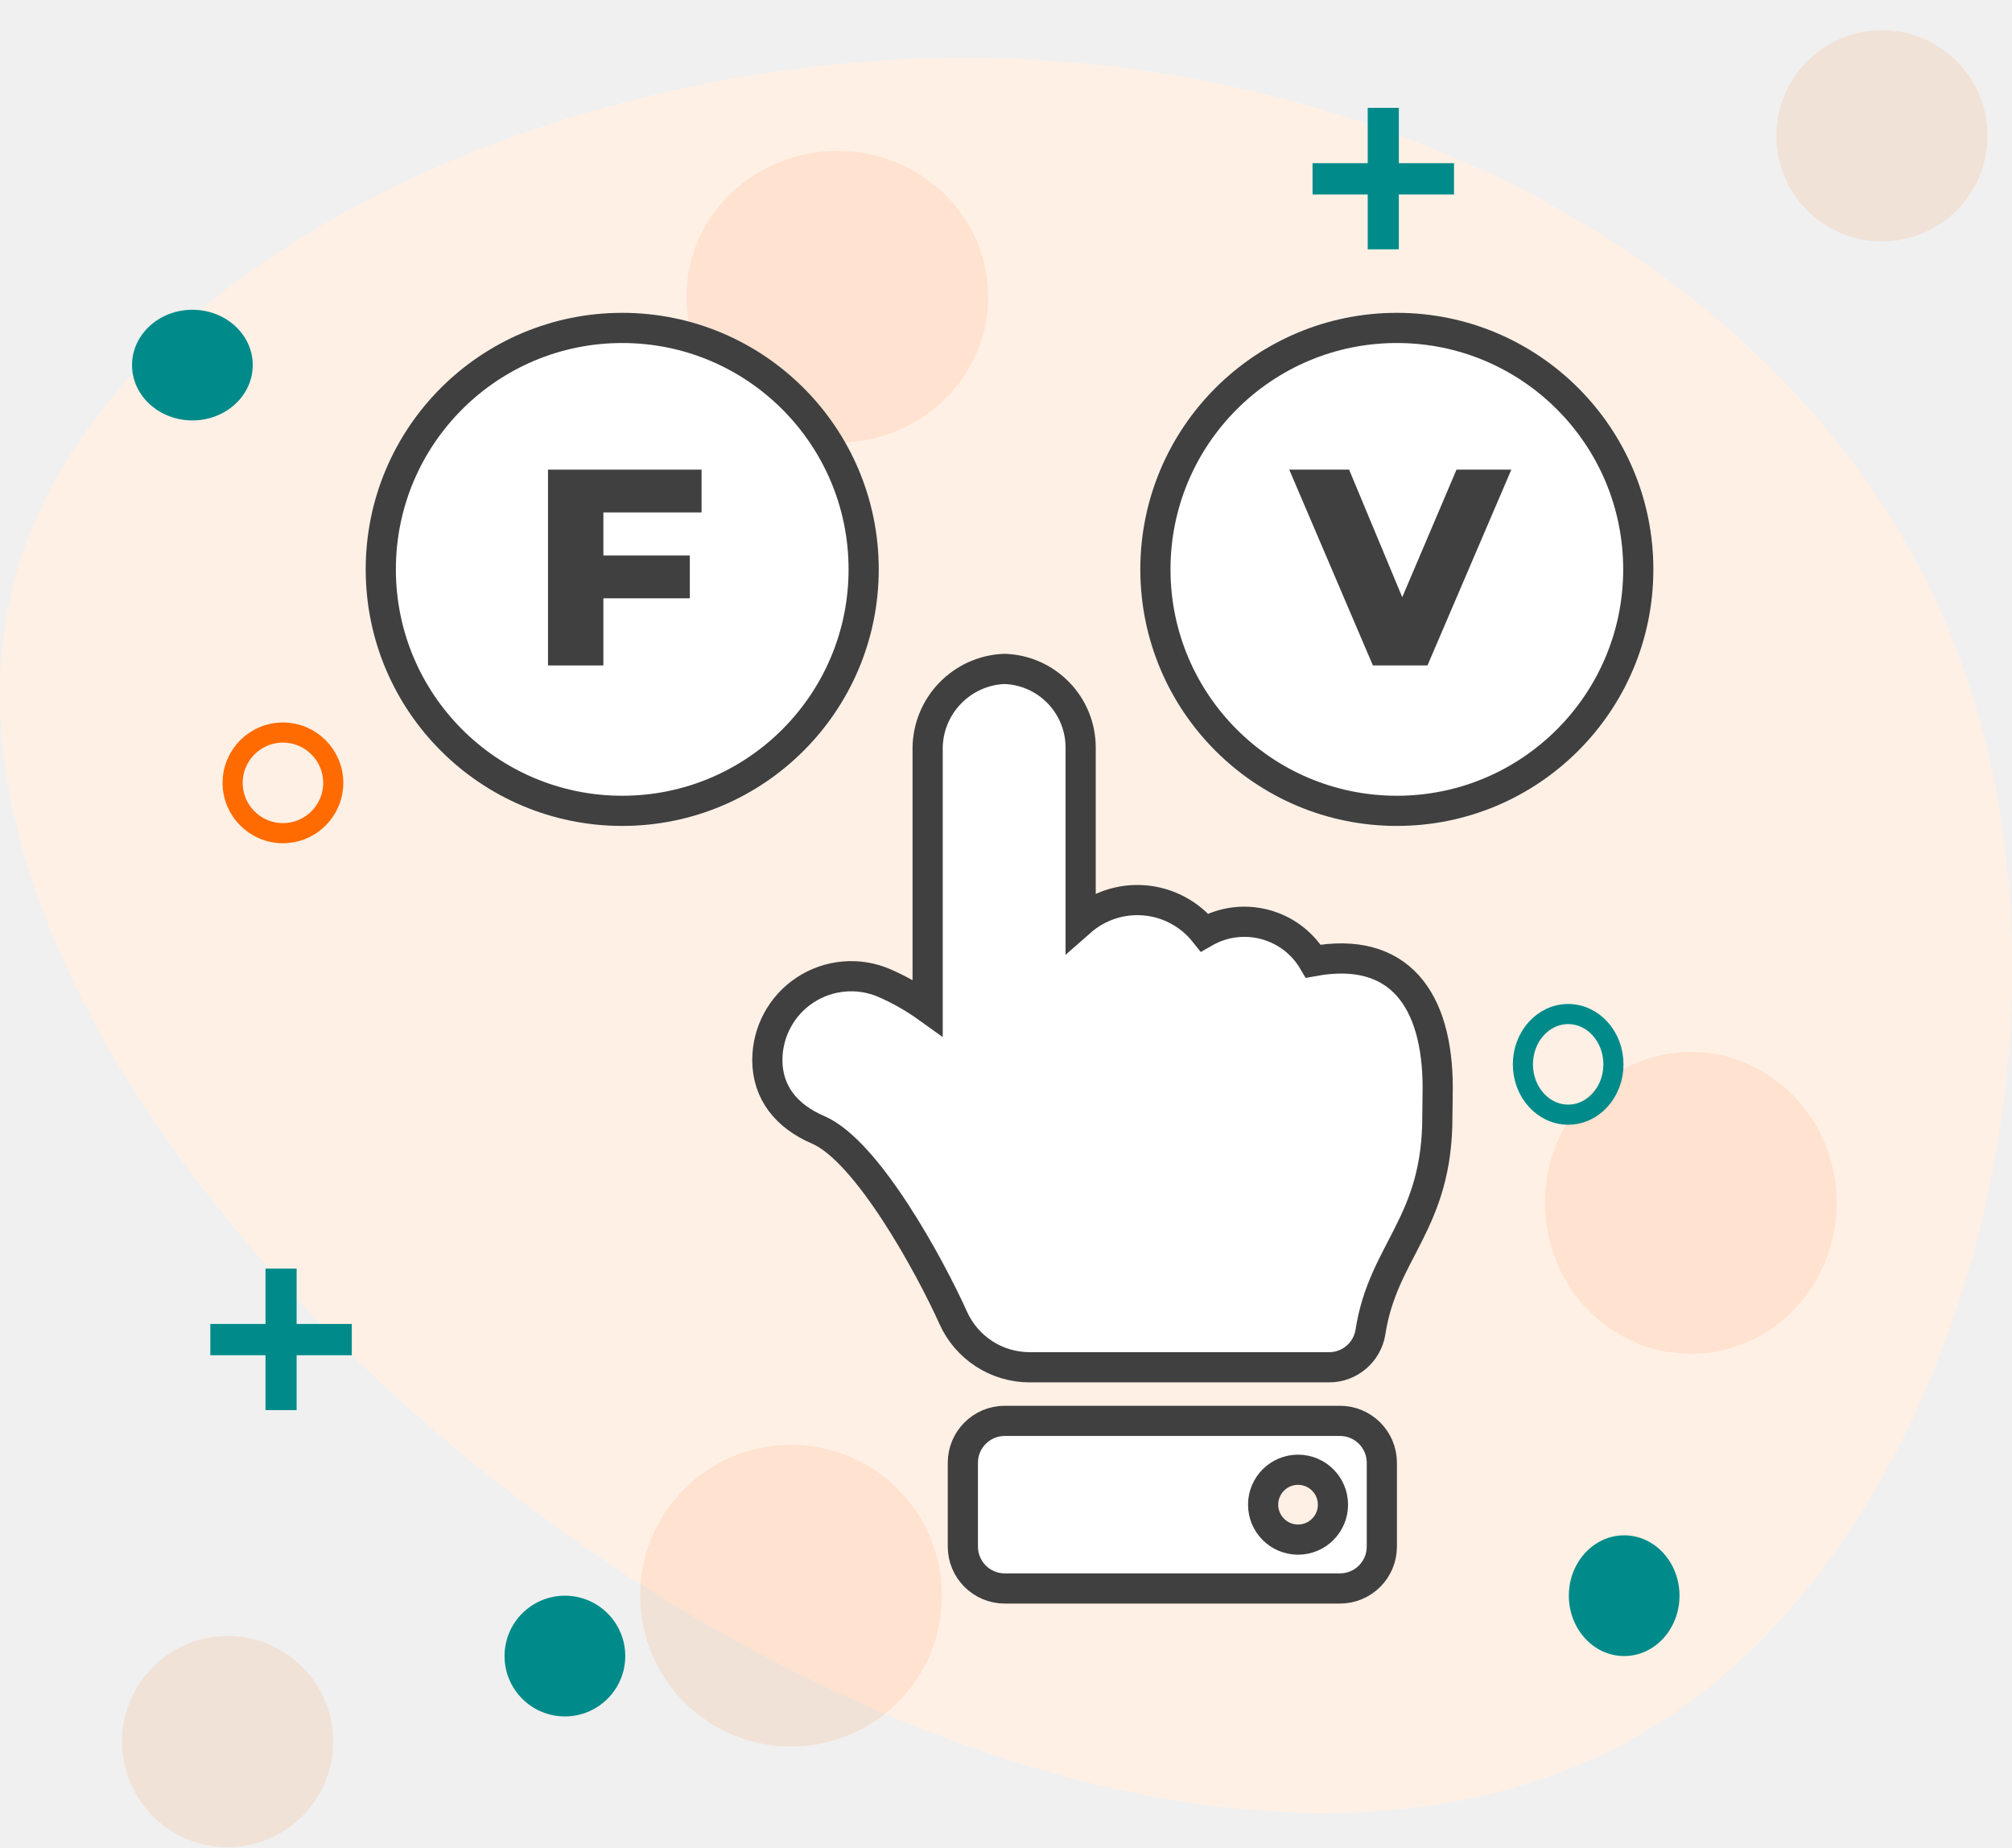
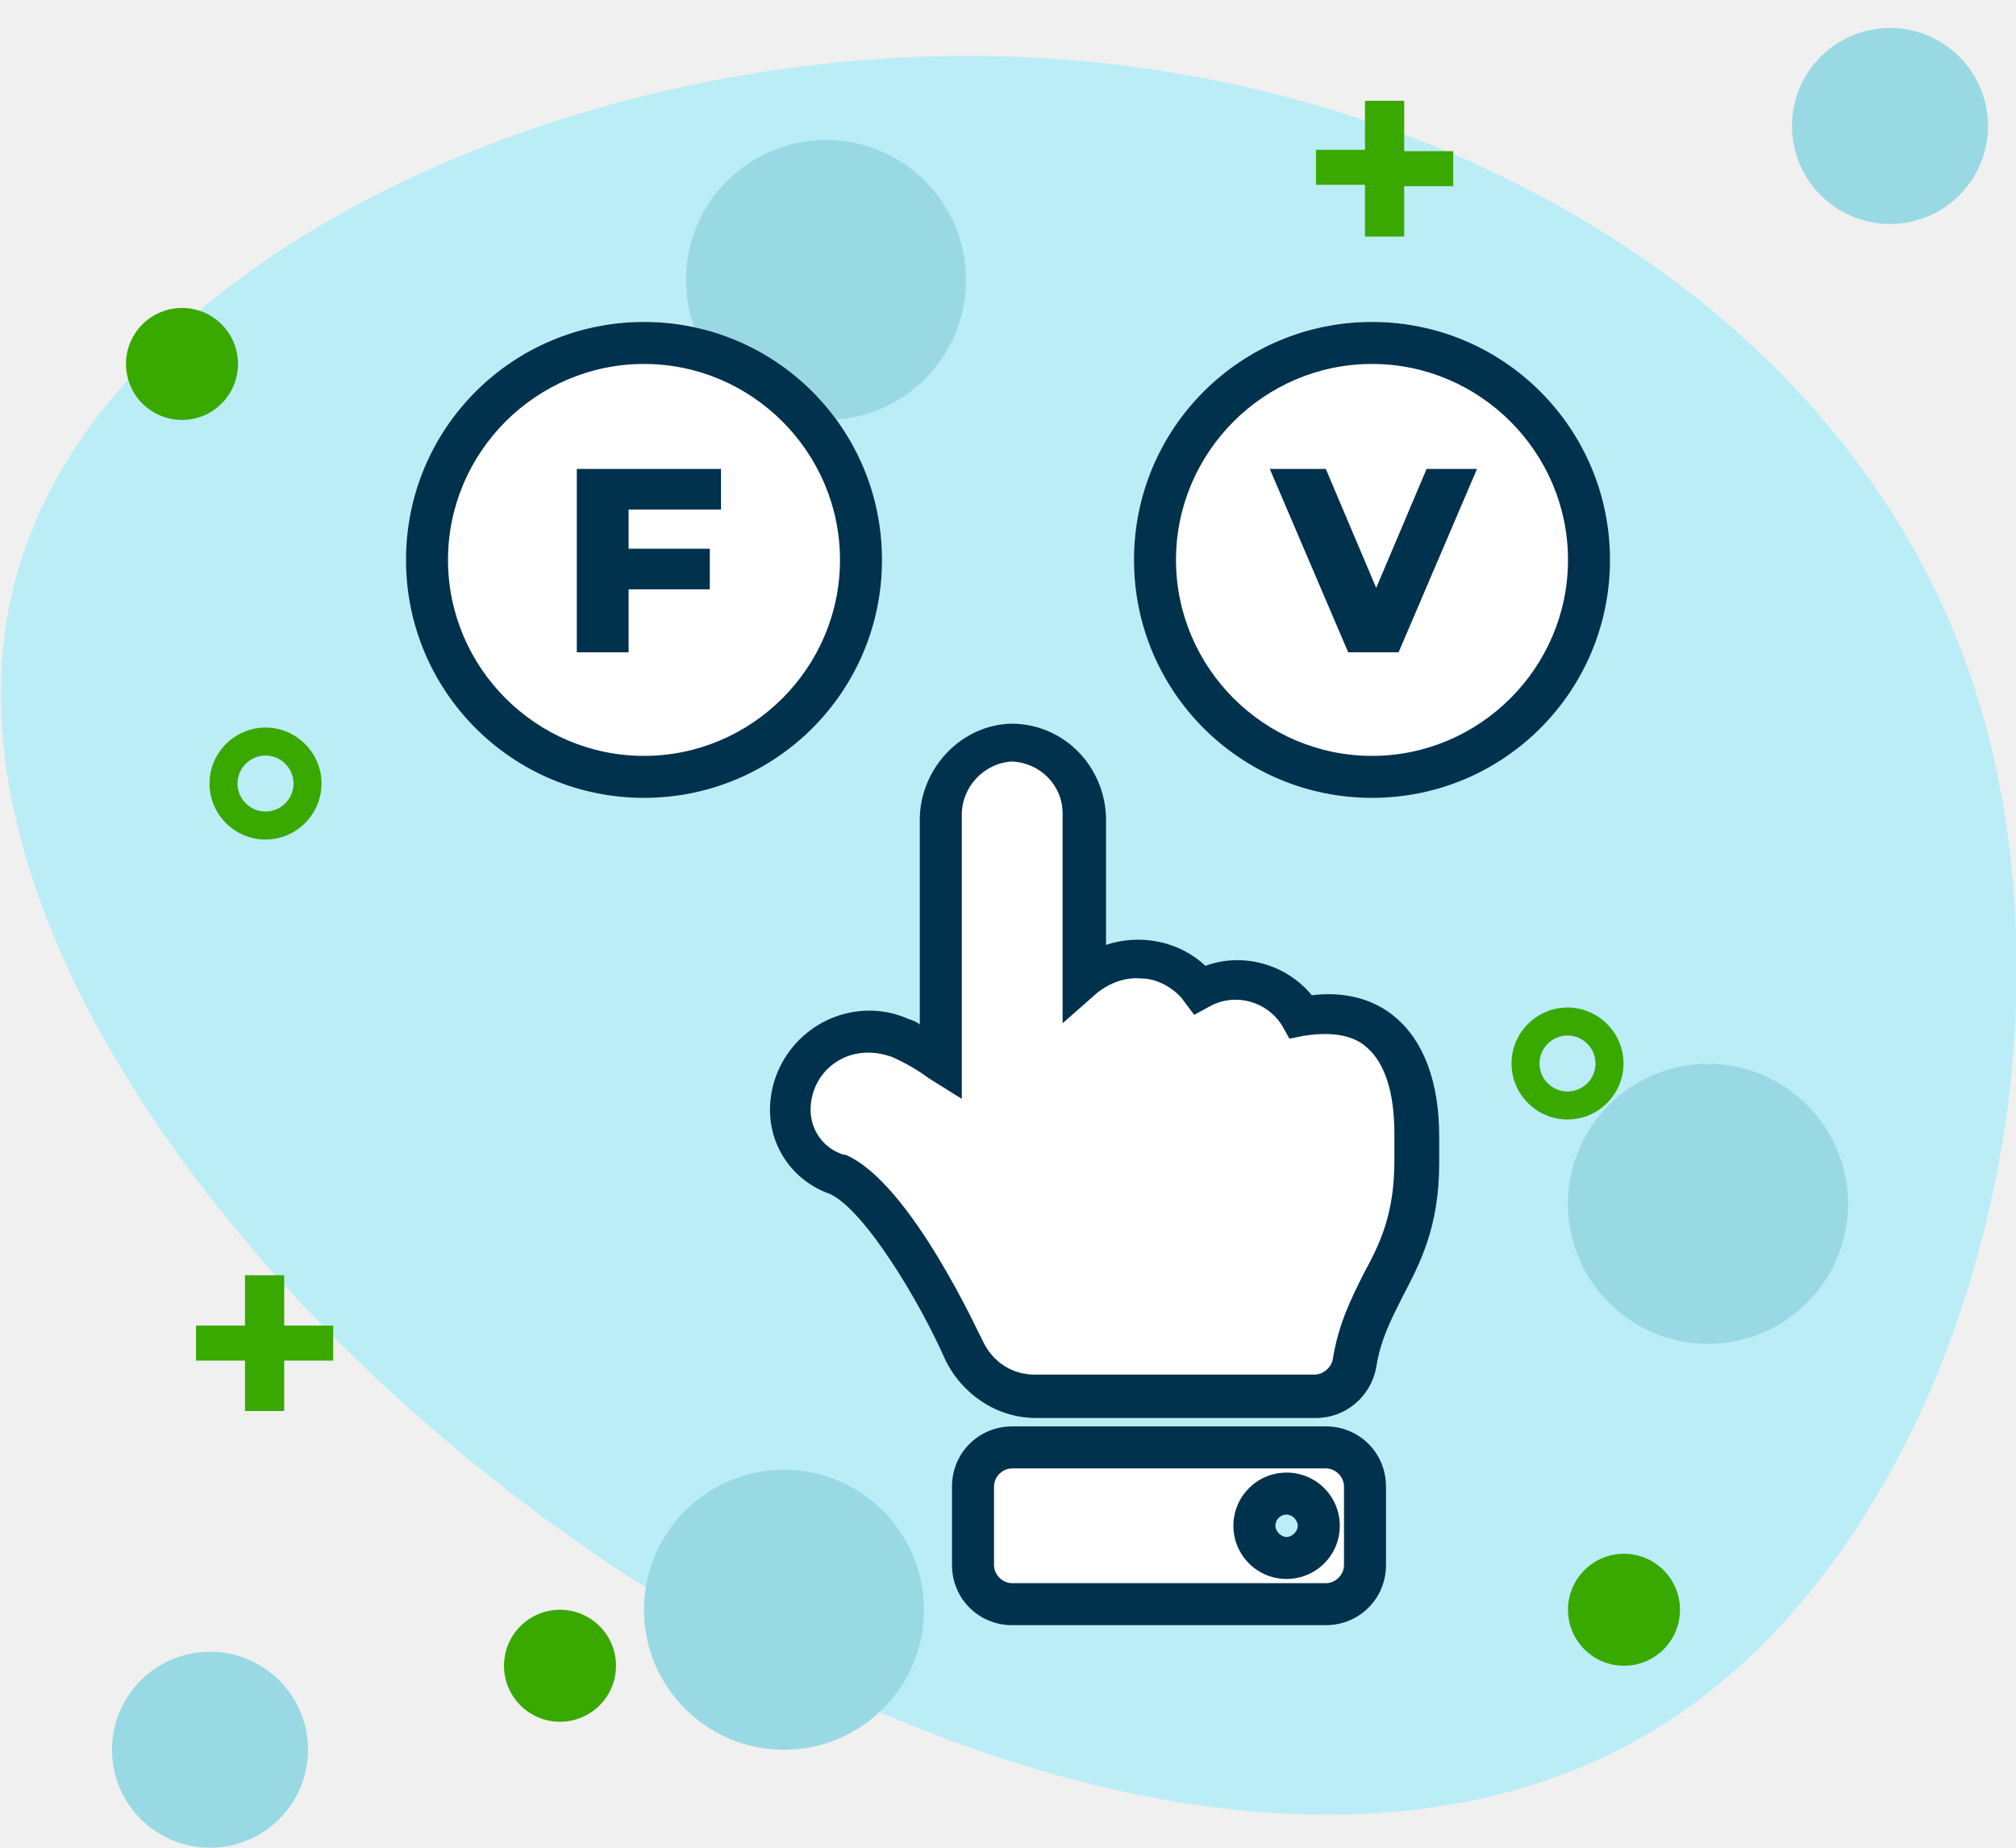
- <svg xmlns="http://www.w3.org/2000/svg" width="200" height="183.602" viewBox="0 0 200 183.602">
-   <g id="Grupo_80089" data-name="Grupo 80089" transform="translate(-223.875 -391)">
-     <g id="Grupo_27" data-name="Grupo 27" transform="translate(223.875 391)">
-       <path id="blob_2_" data-name="blob(2)" d="M125.5.542c13.429,36.388-.144,86.639-29.457,105.555C66.726,125.158,21.818,112.74-13.993,86.892S-76.517,21.913-67.564-8.266c8.953-30.324,53.572-51.55,96.314-50.828C71.347-58.372,112.067-35.846,125.5.542Z" transform="translate(69.306 64.866)" fill="#fff0e5" />
-       <g id="Grupo_3" data-name="Grupo 3" transform="translate(12.125 0)">
-         <text id="_" data-name="+" transform="translate(97.811 121.222)" fill="#ff6b00" font-size="29" font-family="Montserrat-Bold, Montserrat" font-weight="700">
-           <tspan x="-8.468" y="0">+</tspan>
-         </text>
-         <text id="_2" data-name="+" transform="translate(16.001 143.374)" fill="#008b8a" font-size="29" font-family="Montserrat-Bold, Montserrat" font-weight="700">
-           <tspan x="-8.468" y="0">+</tspan>
-         </text>
-         <text id="_3" data-name="+" transform="translate(125.565 28)" fill="#008b8a" font-size="29" font-family="Montserrat-Bold, Montserrat" font-weight="700">
-           <tspan x="-8.468" y="0">+</tspan>
-         </text>
-         <ellipse id="Elipse_1" data-name="Elipse 1" cx="6" cy="5.5" rx="6" ry="5.5" transform="translate(1 30.788)" fill="#008b8a" />
-         <circle id="Elipse_2" data-name="Elipse 2" cx="6" cy="6" r="6" transform="translate(38.028 158.602)" fill="#008b8a" />
-         <ellipse id="Elipse_5" data-name="Elipse 5" cx="5.5" cy="6" rx="5.5" ry="6" transform="translate(143.824 152.602)" fill="#008b8a" />
-         <ellipse id="Elipse_6" data-name="Elipse 6" cx="15" cy="14.5" rx="15" ry="14.5" transform="translate(56.107 15)" fill="#ff6b00" opacity="0.1" />
-         <ellipse id="Elipse_7" data-name="Elipse 7" cx="14.5" cy="15" rx="14.5" ry="15" transform="translate(141.445 104.56)" fill="#ff6b00" opacity="0.1" />
-         <circle id="Elipse_11" data-name="Elipse 11" cx="10.5" cy="10.5" r="10.5" transform="translate(164.445 3)" fill="#ff6b00" opacity="0.1" />
-         <circle id="Elipse_12" data-name="Elipse 12" cx="10.5" cy="10.5" r="10.5" transform="translate(0 162.602)" fill="#ff6b00" opacity="0.1" />
-         <circle id="Elipse_8" data-name="Elipse 8" cx="15" cy="15" r="15" transform="translate(51.508 143.602)" fill="#ff6b00" opacity="0.1" />
-         <g id="Elipse_3" data-name="Elipse 3" transform="translate(138.257 99.79)" fill="none" stroke="#008b8a" stroke-width="2">
-           <ellipse cx="5.5" cy="6" rx="5.5" ry="6" stroke="none" />
-           <ellipse cx="5.5" cy="6" rx="4.5" ry="5" fill="none" />
-         </g>
-         <g id="Elipse_4" data-name="Elipse 4" transform="translate(10 71.812)" fill="none" stroke="#ff6b00" stroke-width="2">
-           <circle cx="6" cy="6" r="6" stroke="none" />
-           <circle cx="6" cy="6" r="5" fill="none" />
-         </g>
+ <svg xmlns="http://www.w3.org/2000/svg" version="1.1" id="Layer_1" x="0px" y="0px" viewBox="0 0 144 132" style="enable-background:new 0 0 144 132;" xml:space="preserve">
+   <style type="text/css">
+ 	.st0{fill:#BBEDF7;}
+ 	.st1{enable-background:new    ;}
+ 	.st2{fill:#39A900;}
+ 	.st3{fill:#99D9E3;enable-background:new    ;}
+ 	.st4{fill:#FFFFFF;}
+ 	.st5{fill:#00314D;}
+ </style>
+   <g>
+     <path id="blob_2_" class="st0" d="M140.3,47c9.7,26.2-0.1,62.4-21.2,76c-21.1,13.7-53.4,4.8-79.2-13.8s-45-46.8-38.6-68.5   C7.7,18.8,39.8,3.5,70.6,4C101.3,4.5,130.6,20.8,140.3,47z" />
+     <g class="st1">
+       <path class="st2" d="M77.5,84.8v-3.6H74v-2.5h3.5v-3.6h2.8v3.6h3.5v2.5h-3.5v3.6H77.5z" />
+     </g>
+     <g class="st1">
+       <path class="st2" d="M17.5,100.8v-3.6H14v-2.5h3.5v-3.6h2.8v3.6h3.5v2.5h-3.5v3.6H17.5z" />
+     </g>
+     <g class="st1">
+       <path class="st2" d="M97.5,16.8v-3.6H94v-2.5h3.5V7.2h2.8v3.6h3.5v2.5h-3.5v3.6H97.5z" />
+     </g>
+     <circle id="Elipse_1" class="st2" cx="13" cy="26" r="4" />
+     <circle id="Elipse_2" class="st2" cx="40" cy="119" r="4" />
+     <circle id="Elipse_5" class="st2" cx="116" cy="115" r="4" />
+     <g>
+       <g>
+         <circle id="Elipse_6_00000023979627426814290630000010516790296006702262_" class="st3" cx="59" cy="20" r="10" />
+         <circle id="Elipse_7_00000020385437926372712300000006581666641395394947_" class="st3" cx="122" cy="86" r="10" />
+         <circle id="Elipse_11_00000174574204141642074510000009175148529509374094_" class="st3" cx="135" cy="9" r="7" />
+         <circle id="Elipse_12_00000020375207123352402510000003750372522028895370_" class="st3" cx="15" cy="125" r="7" />
+         <circle id="Elipse_8_00000004510068758373729200000008744464967105871002_" class="st3" cx="56" cy="115" r="10" />
      </g>
-       <g id="Grupo_4" data-name="Grupo 4" transform="translate(75.638 66.484)">
-         <path id="Icon_awesome-hand-point-right" data-name="Icon awesome-hand-point-right" d="M91.4,23.54a7.825,7.825,0,0,1-7.774,7.605H66.3a8.536,8.536,0,0,1-1.093,12.311,7.949,7.949,0,0,1-2.855,10.814c1.557,8.528-3.808,12.367-12.6,12.367-.477,0-2.3-.035-2.777-.034-10.754.029-13.344-5.391-21.472-6.649a4.16,4.16,0,0,1-3.517-4.113V26.076h0a8.33,8.33,0,0,1,4.939-7.609c5.013-2.255,16.557-8.51,18.661-13.418C46.941,1.891,49.3,0,52.529,0a8.335,8.335,0,0,1,7.656,11.611,23.586,23.586,0,0,1-2.456,4.324h25.9A7.951,7.951,0,0,1,91.4,23.54Zm-74.741.06V56.919a4.165,4.165,0,0,1-4.165,4.165H4.165A4.165,4.165,0,0,1,0,56.919V23.6a4.165,4.165,0,0,1,4.165-4.165h8.33A4.165,4.165,0,0,1,16.659,23.6ZM11.8,52.755A3.471,3.471,0,1,0,8.33,56.225,3.471,3.471,0,0,0,11.8,52.755Z" transform="translate(0 92.038) rotate(-90)" fill="#fff" />
-         <path id="Icon_awesome-hand-point-right-2" data-name="Icon awesome-hand-point-right" d="M91.4,23.54a7.825,7.825,0,0,1-7.774,7.605H66.3a8.536,8.536,0,0,1-1.093,12.311,7.949,7.949,0,0,1-2.855,10.814c1.557,8.528-3.808,12.367-12.6,12.367-.477,0-2.3-.035-2.777-.034-10.754.029-13.344-5.391-21.472-6.649a4.16,4.16,0,0,1-3.517-4.113V26.076h0a8.33,8.33,0,0,1,4.939-7.609c5.013-2.255,16.557-8.51,18.661-13.418C46.941,1.891,49.3,0,52.529,0a8.335,8.335,0,0,1,7.656,11.611,23.586,23.586,0,0,1-2.456,4.324h25.9A7.951,7.951,0,0,1,91.4,23.54Zm-74.741.06V56.919a4.165,4.165,0,0,1-4.165,4.165H4.165A4.165,4.165,0,0,1,0,56.919V23.6a4.165,4.165,0,0,1,4.165-4.165h8.33A4.165,4.165,0,0,1,16.659,23.6ZM11.8,52.755A3.471,3.471,0,1,0,8.33,56.225,3.471,3.471,0,0,0,11.8,52.755Z" transform="translate(0.638 91.401) rotate(-90)" fill="none" stroke="#404040" stroke-width="3" />
+     </g>
+     <g id="Elipse_3" transform="translate(121.665 89.676)">
+       <path class="st2" d="M-9.7-9.7c-2.2,0-4-1.8-4-4s1.8-4,4-4s4,1.8,4,4S-7.5-9.7-9.7-9.7z M-9.7-15.7c-1.1,0-2,0.9-2,2s0.9,2,2,2    s2-0.9,2-2S-8.6-15.7-9.7-15.7z" />
+     </g>
+     <g id="Elipse_4" transform="translate(28.665 69.676)">
+       <path class="st2" d="M-9.7-9.7c-2.2,0-4-1.8-4-4s1.8-4,4-4s4,1.8,4,4S-7.5-9.7-9.7-9.7z M-9.7-15.7c-1.1,0-2,0.9-2,2s0.9,2,2,2    s2-0.9,2-2S-8.6-15.7-9.7-15.7z" />
+     </g>
+     <g>
+       <path id="Icon_awesome-hand-point-right" class="st4" d="M71.8,53.6c2.8,0.1,5.1,2.4,5.1,5.2v11.6c2.4-2.1,6-1.9,8.1,0.5    c0.1,0.1,0.1,0.1,0.2,0.2c2.5-1.5,5.8-0.6,7.3,1.9c5.7-1,8.3,2.6,8.3,8.5c0,0.3,0,1.5,0,1.9c0,7.2-3.6,9-4.5,14.4    c-0.2,1.4-1.4,2.4-2.8,2.4h-20l0,0c-2.2,0-4.2-1.3-5.1-3.3c-1.5-3.4-5.7-11.1-9-12.5c-2-0.7-3.4-2.5-3.4-4.7    c0-3.1,2.5-5.6,5.6-5.6c0.8,0,1.5,0.2,2.2,0.5c1,0.4,2,1,2.9,1.7V58.8C66.8,56,69,53.7,71.8,53.6z M71.9,103.8h22.4    c1.5,0,2.8,1.3,2.8,2.8v5.6c0,1.5-1.3,2.8-2.8,2.8H71.9c-1.5,0-2.8-1.3-2.8-2.8l0,0v-5.6C69.1,105.1,70.3,103.8,71.9,103.8    L71.9,103.8z M91.5,107.1c-1.3,0-2.3,1-2.3,2.3c0,1.3,1,2.3,2.3,2.3s2.3-1,2.3-2.3c0,0,0,0,0,0C93.8,108.1,92.7,107.1,91.5,107.1z    " />
+       <path class="st5" d="M94.7,116.1H72.3c-2.4,0-4.3-1.9-4.3-4.3v-5.6c0-2.4,1.9-4.3,4.3-4.3h22.4c2.4,0,4.3,1.9,4.3,4.3v5.6    C99,114.2,97.1,116.1,94.7,116.1z M72.3,104.9c-0.7,0-1.3,0.6-1.3,1.3v5.6c0,0.7,0.6,1.3,1.3,1.3h22.4c0.7,0,1.3-0.6,1.3-1.3v-5.6    c0-0.7-0.6-1.3-1.3-1.3H72.3z M91.9,112.8c-2.1,0-3.8-1.7-3.8-3.8s1.7-3.8,3.8-3.8c2.1,0,3.8,1.7,3.8,3.8    C95.7,111.1,94,112.8,91.9,112.8z M91.9,108.2c-0.5,0-0.8,0.4-0.8,0.8s0.4,0.8,0.8,0.8s0.8-0.4,0.8-0.8S92.3,108.2,91.9,108.2z     M94,101.3H74c-2.8,0-5.3-1.7-6.5-4.2c-1.8-4.1-5.7-10.6-8.2-11.8c-2.6-0.9-4.3-3.3-4.3-6c0-3.9,3.2-7.1,7.1-7.1c0,0,0,0,0,0    c1,0,1.9,0.2,2.8,0.6c0.3,0.1,0.6,0.2,0.8,0.4V58.4c0.1-3.6,3-6.6,6.5-6.7l0.1,0l0.1,0c3.7,0.1,6.5,3.1,6.6,6.7v9.1    c2.4-0.8,5.2-0.3,7.1,1.5c2.7-1,5.8-0.1,7.6,2.1c2.4-0.3,4.5,0.3,6,1.6c2,1.7,3.1,4.6,3.1,8.5c0,0.2,0,0.5,0,0.9c0,0.4,0,0.8,0,1    c0,4.6-1.4,7.2-2.6,9.5c-0.8,1.6-1.6,3.1-1.9,5.1C97.9,99.8,96.1,101.3,94,101.3z M62,75.2c-2.3,0-4.1,1.8-4.1,4.1    c0,1.5,1,2.8,2.4,3.2l0.1,0c4.7,2,9.7,13.2,9.8,13.3c0.7,1.5,2.1,2.4,3.7,2.4h20c0.6,0,1.2-0.5,1.3-1.1c0.4-2.5,1.3-4.3,2.2-6.1    c1.2-2.2,2.2-4.3,2.2-8.1c0-0.2,0-0.6,0-1c0-0.4,0-0.7,0-0.9c0-3-0.7-5.1-2-6.2c-1-0.9-2.6-1.1-4.5-0.8l-1,0.2l-0.5-0.9    c-1.1-1.8-3.4-2.4-5.2-1.4l-1.1,0.6l-0.9-1.2c-0.7-0.8-1.8-1.4-2.9-1.4c-1.1-0.1-2.2,0.3-3.1,1l-2.5,2.2v-15c0-2-1.6-3.6-3.6-3.7    c-2,0.1-3.6,1.8-3.6,3.8l0,20.3L66.3,77c-0.8-0.6-1.7-1.1-2.6-1.5C63.1,75.3,62.6,75.2,62,75.2C62,75.2,62,75.2,62,75.2z" />
+       <circle class="st4" cx="98" cy="40" r="17" />
+       <g>
+         <path class="st5" d="M98,57c-9.4,0-17-7.6-17-17s7.6-17,17-17s17,7.6,17,17S107.4,57,98,57z M98,26c-7.7,0-14,6.3-14,14     s6.3,14,14,14s14-6.3,14-14S105.7,26,98,26z" />
+         <path id="Trazado_23" class="st5" d="M105.5,33.5l-5.6,13.1h-3.6l-5.6-13.1h4l3.6,8.5l3.6-8.5H105.5z" />
      </g>
-       <g id="Grupo_7" data-name="Grupo 7" transform="translate(36.351 31.093)">
-         <g id="Grupo_5" data-name="Grupo 5" transform="translate(77)">
-           <g id="Elipse_10" data-name="Elipse 10" fill="#fff" stroke="#404040" stroke-width="3">
-             <circle cx="25.5" cy="25.5" r="25.5" stroke="none" />
-             <circle cx="25.5" cy="25.5" r="24" fill="none" />
-           </g>
-           <path id="Trazado_23" data-name="Trazado 23" d="M14.137-14,5.8,5.463H.374L-7.94-14h5.95L3.293-1.321,8.687-14Z" transform="translate(22.745 29.585)" fill="#404040" />
-         </g>
-         <g id="Grupo_6" data-name="Grupo 6">
-           <g id="Elipse_9" data-name="Elipse 9" fill="#fff" stroke="#404040" stroke-width="3">
-             <circle cx="25.5" cy="25.5" r="25.5" stroke="none" />
-             <circle cx="25.5" cy="25.5" r="24" fill="none" />
-           </g>
-           <path id="Trazado_22" data-name="Trazado 22" d="M.485-9.746v4.282H9.077V-1.21H.485V5.463H-5.02V-14H10.245v4.254Z" transform="translate(23.142 29.585)" fill="#404040" />
-         </g>
+       <circle class="st4" cx="46" cy="40" r="17" />
+       <g>
+         <path class="st5" d="M46,57c-9.4,0-17-7.6-17-17s7.6-17,17-17s17,7.6,17,17S55.4,57,46,57z M46,26c-7.7,0-14,6.3-14,14     s6.3,14,14,14s14-6.3,14-14S53.7,26,46,26z" />
+         <path id="Trazado_22" class="st5" d="M44.9,36.3v2.9h5.8v2.9h-5.8v4.5h-3.7V33.5h10.3v2.9H44.9z" />
      </g>
    </g>
  </g>
</svg>
